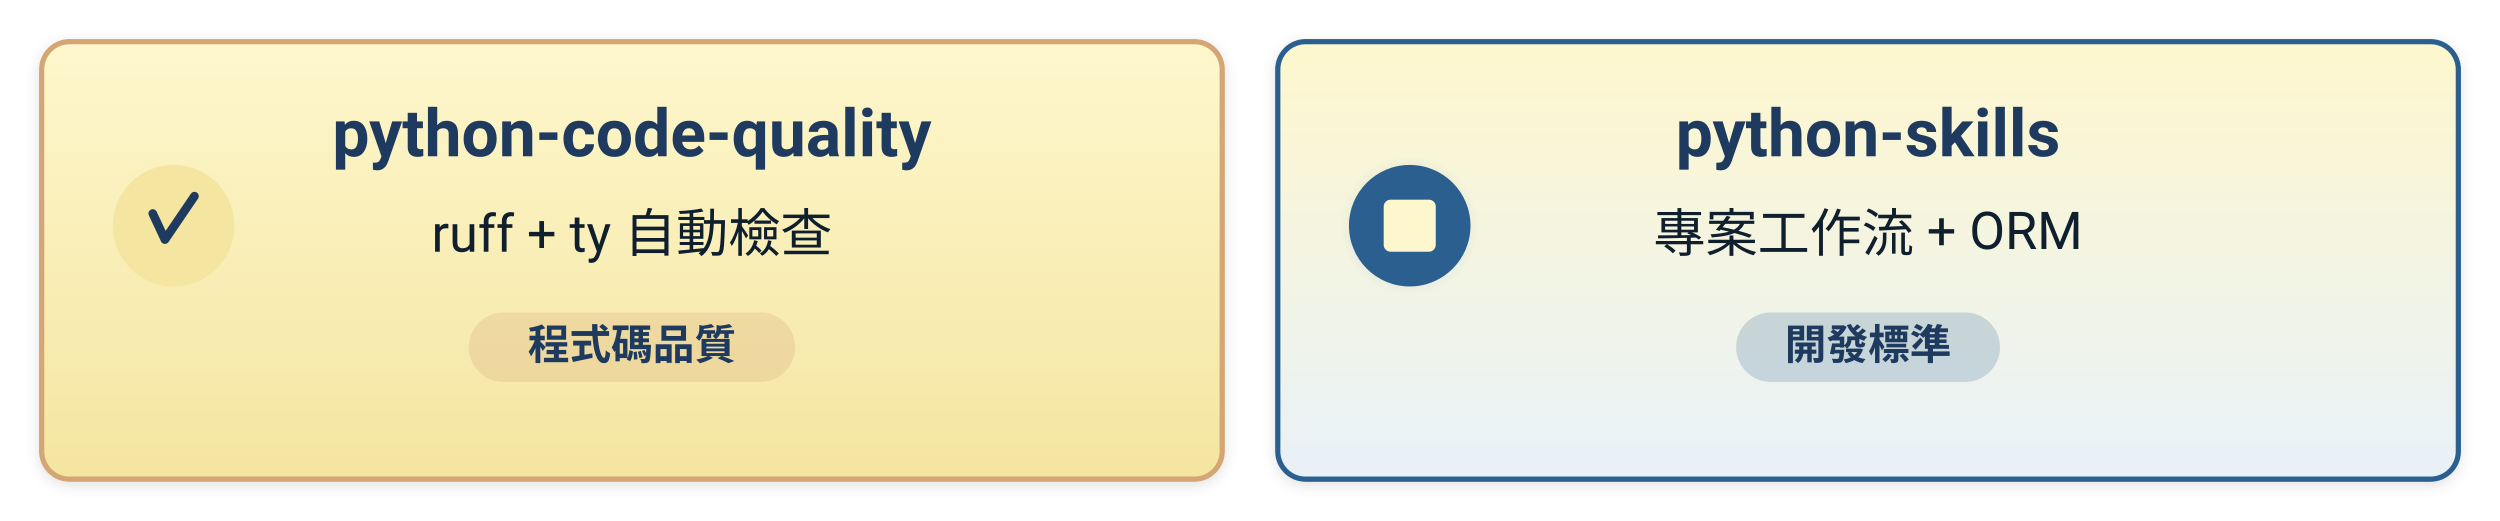
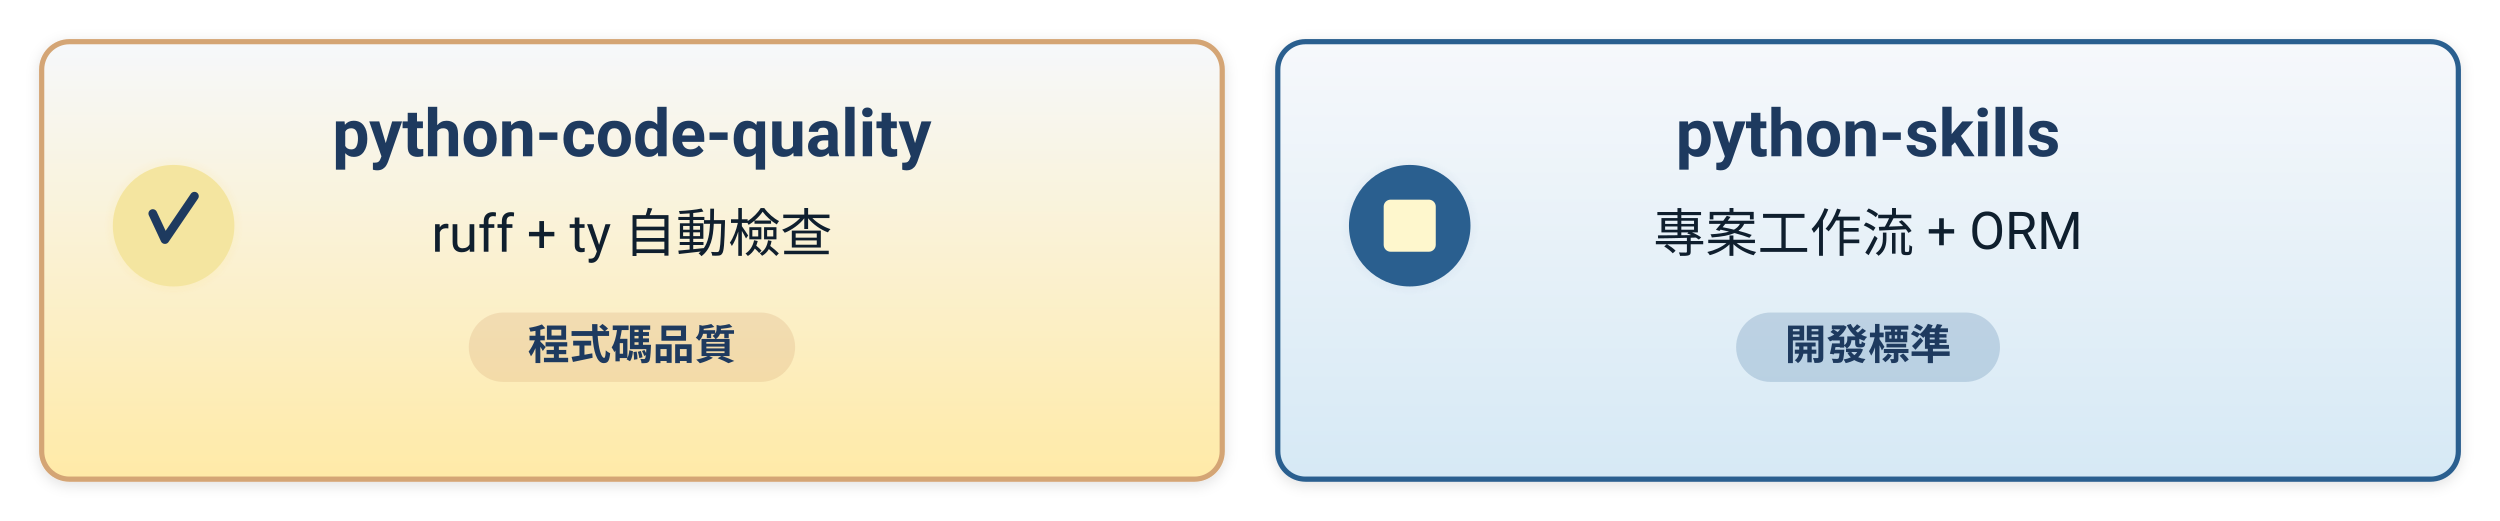
<svg xmlns="http://www.w3.org/2000/svg" viewBox="0 0 1440 300" width="1440" height="300">
  <defs>
    <filter id="shadow-sm">
      <feDropShadow dx="0" dy="2" stdDeviation="4" flood-opacity="0.12" />
    </filter>
    <linearGradient id="quality-bg" x1="0%" y1="0%" x2="0%" y2="100%">
-       <stop offset="0%" style="stop-color:#fef7cd;stop-opacity:1" />
-       <stop offset="100%" style="stop-color:#f4e5a0;stop-opacity:1" />
+       <stop offset="0%" style="stop-color:#F6F8FB;stop-opacity:1" />
+       <stop offset="100%" style="stop-color:#ffeaa7;stop-opacity:1" />
    </linearGradient>
    <linearGradient id="skills-bg" x1="0%" y1="0%" x2="0%" y2="100%">
-       <stop offset="0%" style="stop-color:#fef7cd;stop-opacity:1" />
-       <stop offset="100%" style="stop-color:#e8f1f8;stop-opacity:1" />
+       <stop offset="0%" style="stop-color:#F6F8FB;stop-opacity:1" />
+       <stop offset="100%" style="stop-color:#d6e9f5;stop-opacity:1" />
    </linearGradient>
    <radialGradient id="icon-glow-quality" cx="50%" cy="50%" r="50%">
-       <stop offset="0%" style="stop-color:#fef7cd;stop-opacity:0.5" />
-       <stop offset="100%" style="stop-color:#f4e5a0;stop-opacity:0" />
+       <stop offset="0%" style="stop-color:#ffd966;stop-opacity:0.5" />
+       <stop offset="100%" style="stop-color:#ffc933;stop-opacity:0" />
    </radialGradient>
    <radialGradient id="icon-glow-skills" cx="50%" cy="50%" r="50%">
      <stop offset="0%" style="stop-color:#4a7ba7;stop-opacity:0.3" />
      <stop offset="100%" style="stop-color:#2a5f8f;stop-opacity:0" />
    </radialGradient>
  </defs>
  <g id="main">
    <rect x="24" y="24" width="680" height="252" rx="16" fill="url(#quality-bg)" stroke="#d4a574" stroke-width="3" filter="url(#shadow-sm)" />
    <circle cx="100" cy="130" r="40" fill="url(#icon-glow-quality)" />
    <circle cx="100" cy="130" r="35" fill="#f4e5a0" />
    <path d="M 88 123 L 95 138 L 112 113" stroke="#1e3a5f" stroke-width="5" fill="none" stroke-linecap="round" stroke-linejoin="round" />
    <text x="364" y="90" text-anchor="middle" font-size="38" font-weight="700" fill="#1e3a5f" font-family="ui-sans-serif, system-ui, -apple-system, 'Segoe UI', Roboto, sans-serif">
      python-code-quality
    </text>
    <text x="364" y="145" text-anchor="middle" font-size="30" fill="#0f1f2e" font-family="ui-sans-serif, system-ui, -apple-system, 'Segoe UI', Roboto, sans-serif">
      ruff + ty 自動檢查
    </text>
    <rect x="270" y="180" width="188" height="40" rx="20" fill="#d4a574" opacity="0.25" />
    <text x="364" y="207" text-anchor="middle" font-size="24" font-weight="600" fill="#1e3a5f" font-family="ui-sans-serif, system-ui, -apple-system, 'Segoe UI', Roboto, sans-serif">
      程式碼品質
    </text>
    <rect x="736" y="24" width="680" height="252" rx="16" fill="url(#skills-bg)" stroke="#2a5f8f" stroke-width="3" filter="url(#shadow-sm)" />
    <circle cx="812" cy="130" r="40" fill="url(#icon-glow-skills)" />
    <circle cx="812" cy="130" r="35" fill="#2a5f8f" />
    <rect x="797" y="115" width="30" height="30" rx="4" fill="#fef7cd" />
    <text x="1076" y="90" text-anchor="middle" font-size="38" font-weight="700" fill="#1e3a5f" font-family="ui-sans-serif, system-ui, -apple-system, 'Segoe UI', Roboto, sans-serif">
      python-skills
    </text>
    <text x="1076" y="145" text-anchor="middle" font-size="30" fill="#0f1f2e" font-family="ui-sans-serif, system-ui, -apple-system, 'Segoe UI', Roboto, sans-serif">
      專案工作流 + ORM
    </text>
    <rect x="1000" y="180" width="152" height="40" rx="20" fill="#2a5f8f" opacity="0.2" />
    <text x="1076" y="207" text-anchor="middle" font-size="24" font-weight="600" fill="#1e3a5f" font-family="ui-sans-serif, system-ui, -apple-system, 'Segoe UI', Roboto, sans-serif">
      開發標準
    </text>
  </g>
</svg>
